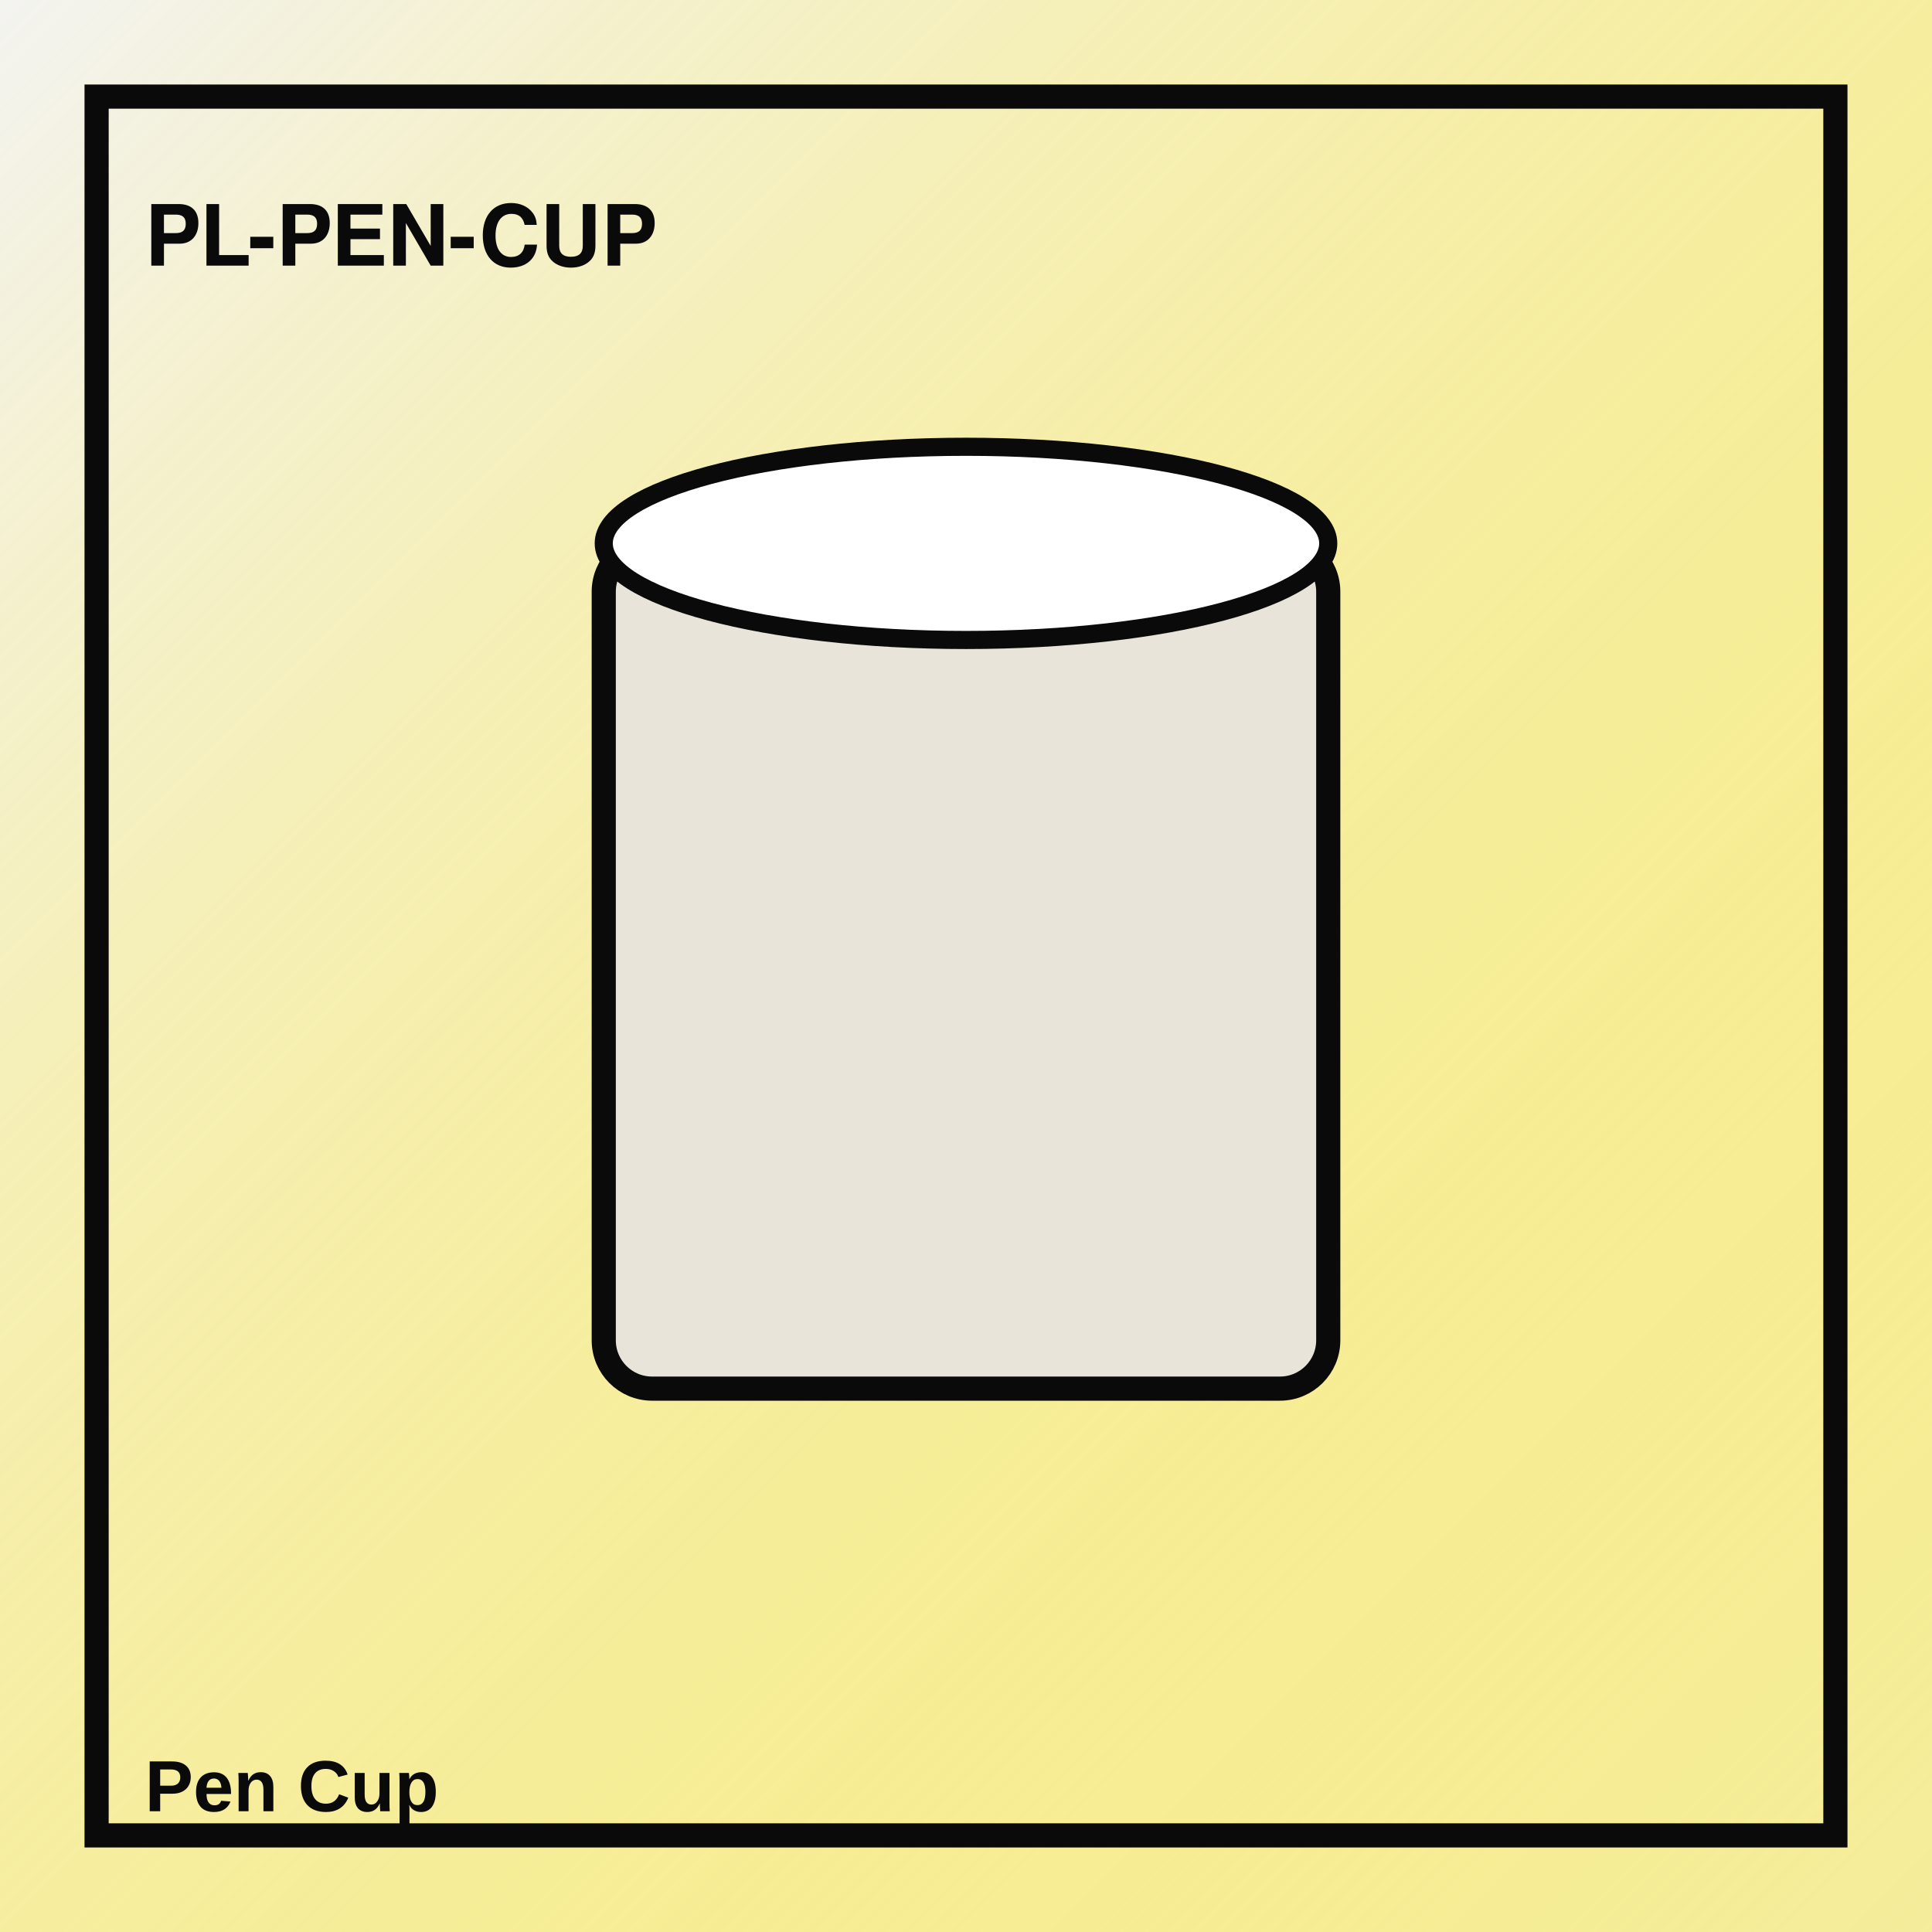
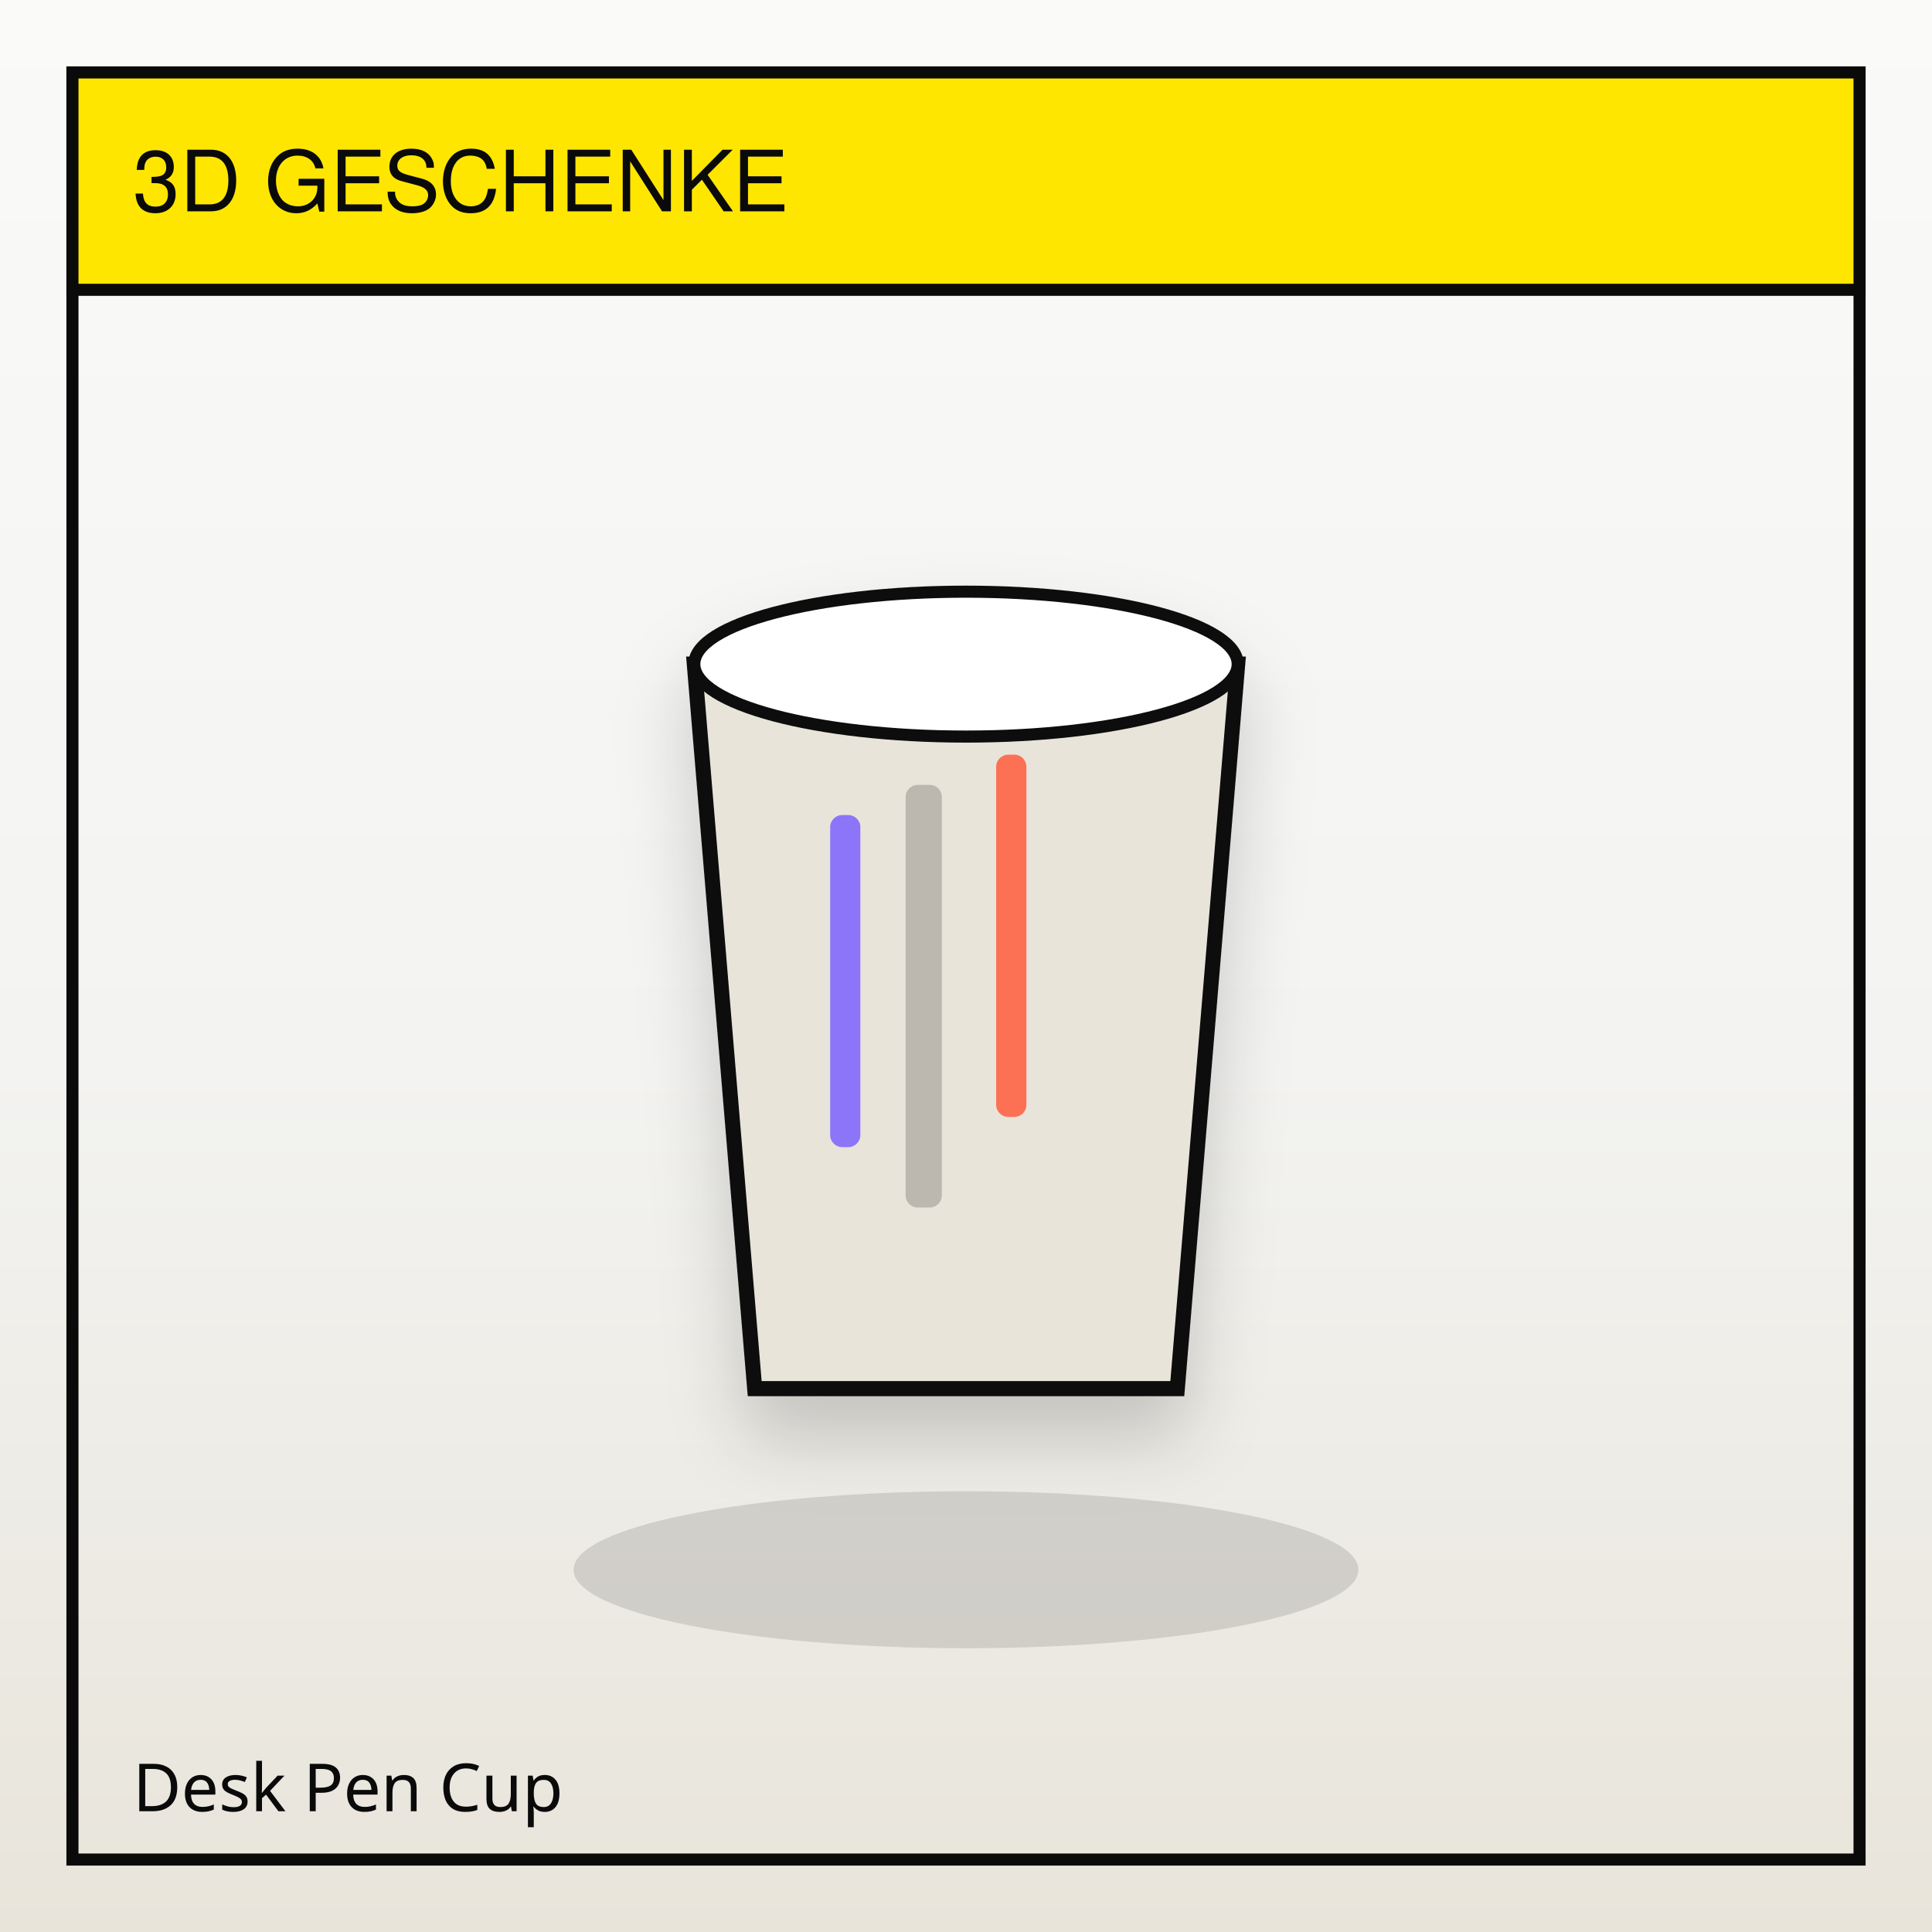
- <svg xmlns="http://www.w3.org/2000/svg" width="640" height="640" viewBox="0 0 320 320">
+ <svg xmlns="http://www.w3.org/2000/svg" width="800" height="800" viewBox="0 0 640 640">
  <defs>
-     <linearGradient id="bg" x1="0" y1="0" x2="1" y2="1">
-       <stop offset="0%" stop-color="#F3F3F1" />
-       <stop offset="100%" stop-color="#FFE600" stop-opacity="0.35" />
+     <linearGradient id="bg" x1="0" y1="0" x2="0" y2="1">
+       <stop offset="0%" stop-color="#FAFAF8" />
+       <stop offset="55%" stop-color="#F3F3F1" />
+       <stop offset="100%" stop-color="#E8E4DA" />
    </linearGradient>
+     <linearGradient id="glow" x1="0" y1="0" x2="0" y2="1">
+       <stop offset="0%" stop-color="#FFE600" stop-opacity="0.15" />
+       <stop offset="100%" stop-color="#FFE600" stop-opacity="0.55" />
+     </linearGradient>
+     <filter id="soft" x="-20%" y="-20%" width="140%" height="140%">
+       <feDropShadow dx="0" dy="14" stdDeviation="12" flood-color="#0A0A0A" flood-opacity="0.18" />
+     </filter>
  </defs>
-   <rect width="320" height="320" fill="url(#bg)" />
-   <rect x="16" y="16" width="288" height="288" fill="none" stroke="#0A0A0A" stroke-width="4" />
-   <rect x="100" y="90" width="120" height="140" rx="8" fill="#E8E4DA" stroke="#0A0A0A" stroke-width="4" />
-   <ellipse cx="160" cy="90" rx="60" ry="16" fill="#fff" stroke="#0A0A0A" stroke-width="3" />
-   <text x="24" y="44" font-family="Arial Black, Helvetica, sans-serif" font-size="14" font-weight="900" fill="#0A0A0A">PL-PEN-CUP</text>
-   <text x="24" y="300" font-family="Arial, sans-serif" font-size="12" font-weight="700" fill="#0A0A0A">Pen Cup</text>
+   <rect width="640" height="640" fill="url(#bg)" />
+   <rect x="24" y="24" width="592" height="592" fill="none" stroke="#0A0A0A" stroke-width="4" />
+   <rect x="24" y="24" width="592" height="72" fill="#FFE600" stroke="#0A0A0A" stroke-width="4" />
+   <text x="44" y="70" font-family="Arial Black, Helvetica, sans-serif" font-size="28" fill="#0A0A0A">3D GESCHENKE</text>
+   <ellipse cx="320" cy="520" rx="130" ry="26" fill="#000" opacity="0.12" />
+   <g filter="url(#soft)">
+     <path d="M230 220 L410 220 L390 460 L250 460 Z" fill="#E8E4DA" stroke="#0A0A0A" stroke-width="5" />
+     <ellipse cx="320" cy="220" rx="90" ry="24" fill="#fff" stroke="#0A0A0A" stroke-width="4" />
+     <rect x="300" y="260" width="12" height="140" rx="4" fill="#0A0A0A" opacity="0.2" />
+     <rect x="330" y="250" width="10" height="120" rx="4" fill="#FF5A3C" opacity="0.85" />
+     <rect x="275" y="270" width="10" height="110" rx="4" fill="#7B61FF" opacity="0.85" />
+   </g>
+   <text x="44" y="600" font-family="Arial Black,sans-serif" font-size="22" fill="#0A0A0A">Desk Pen Cup</text>
</svg>
